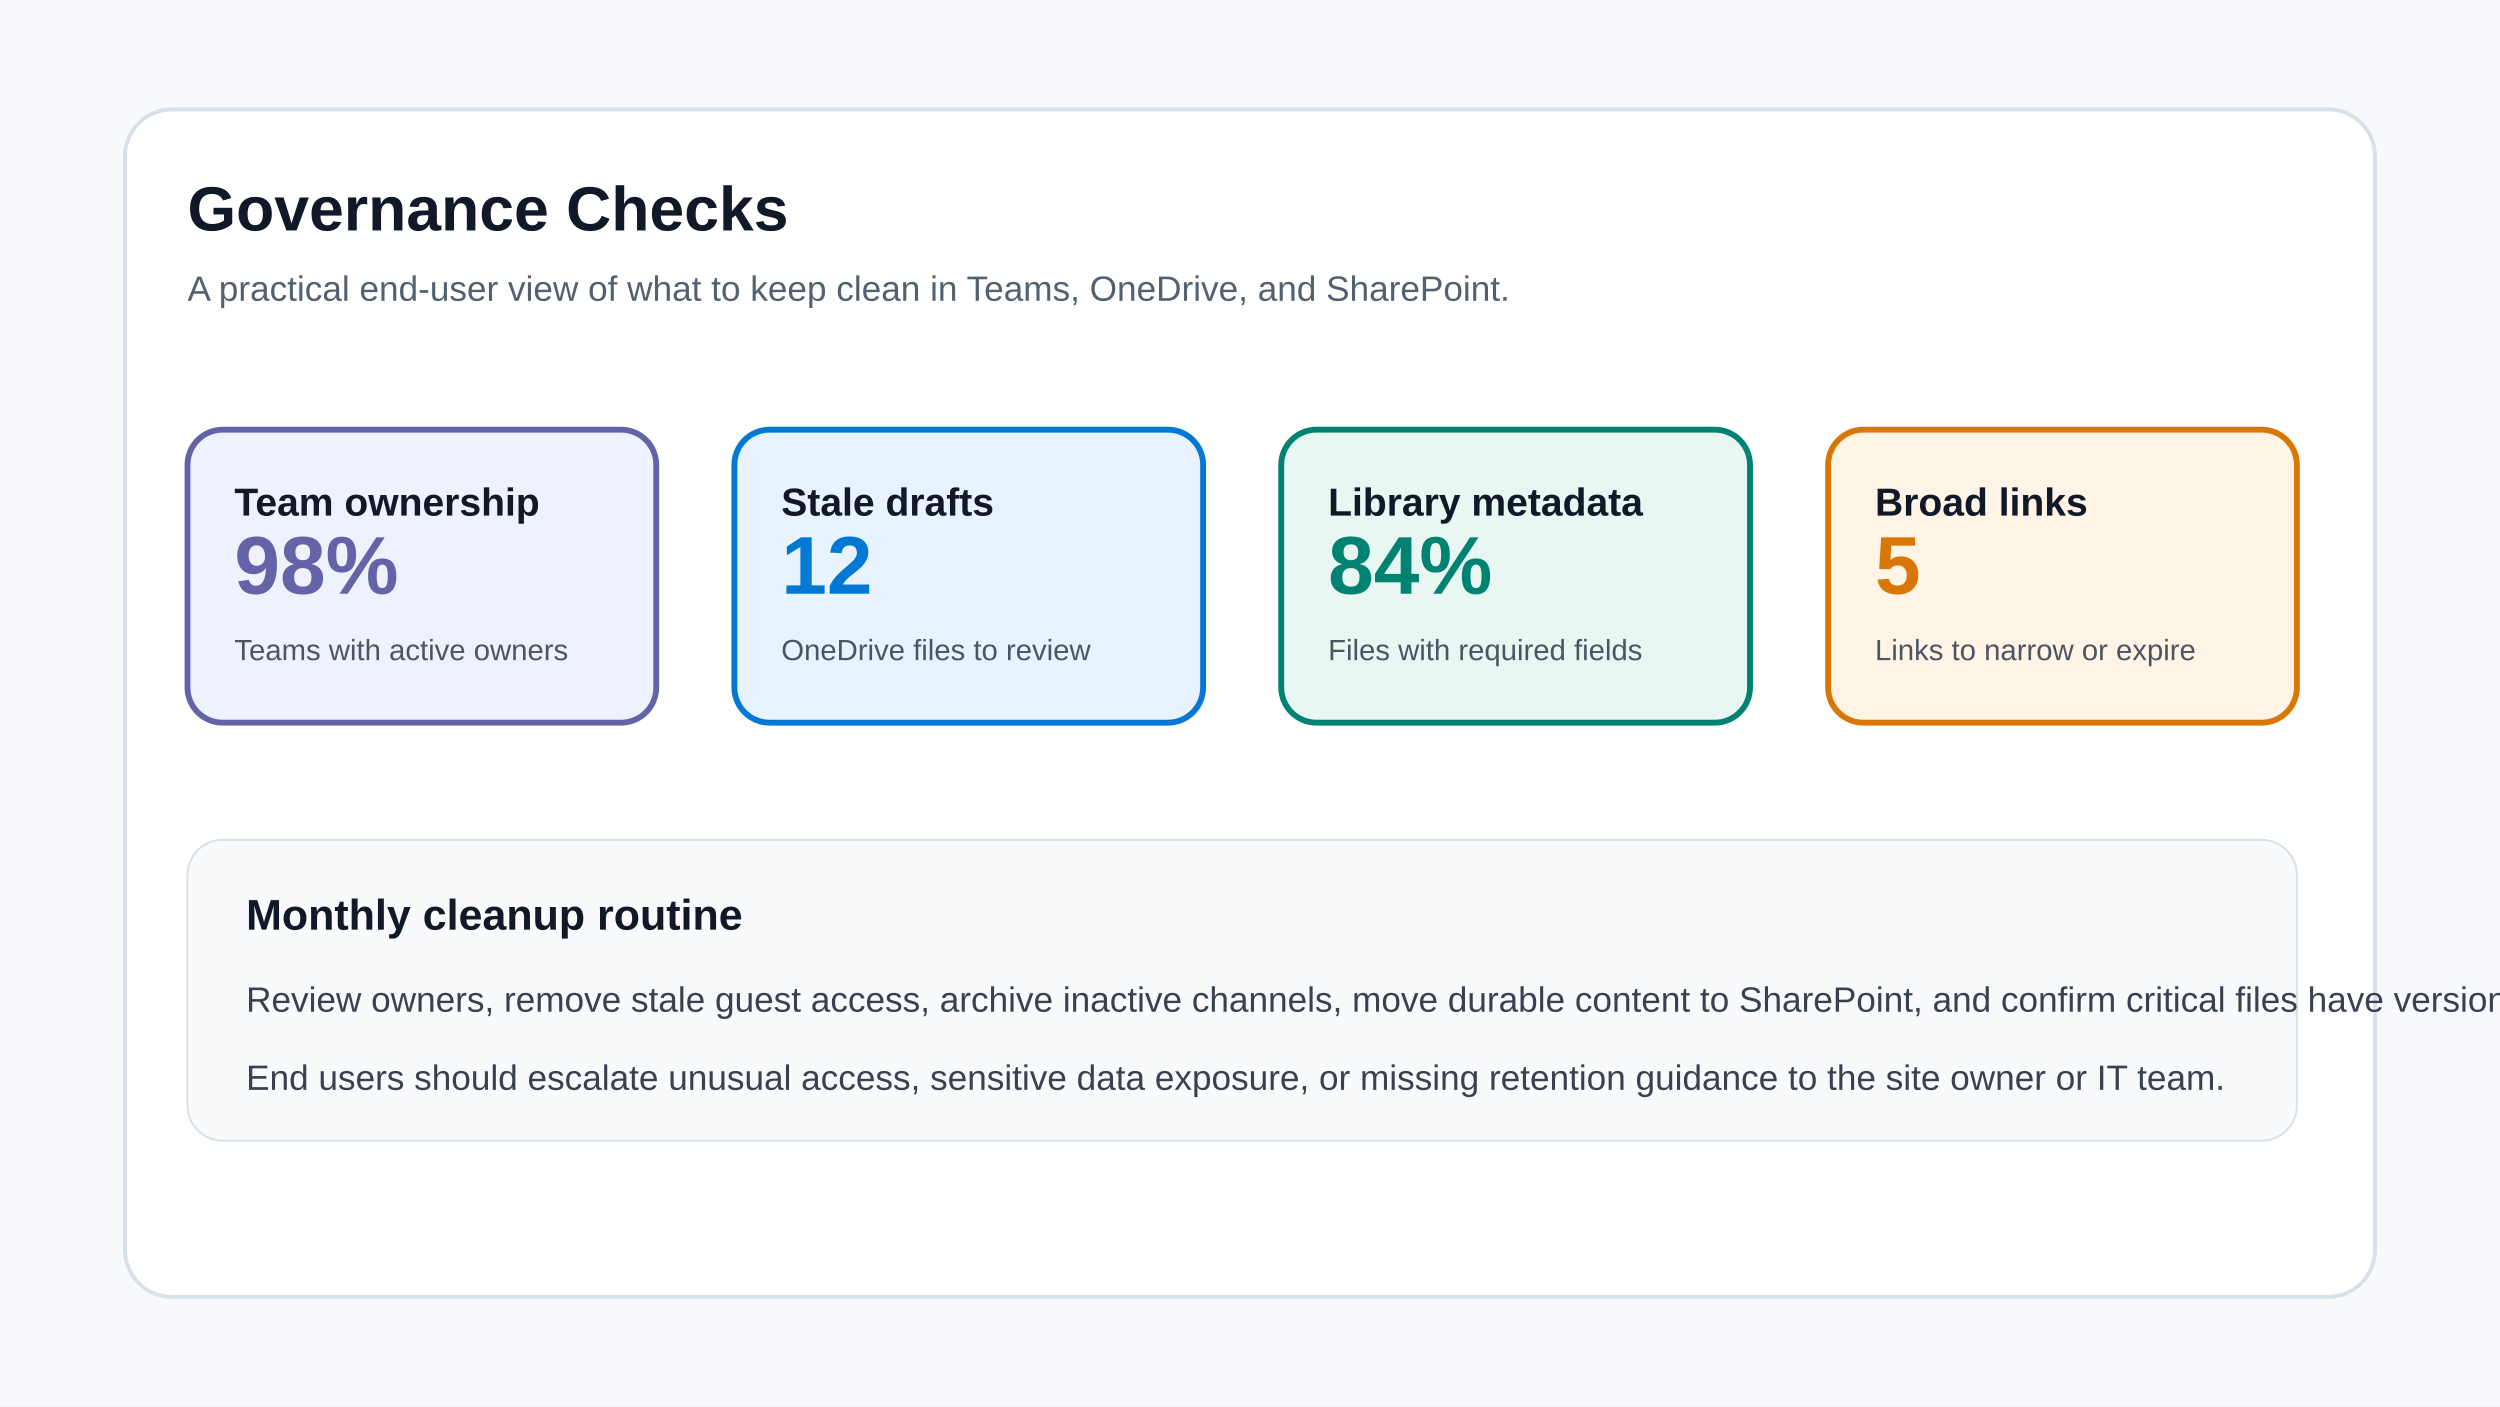
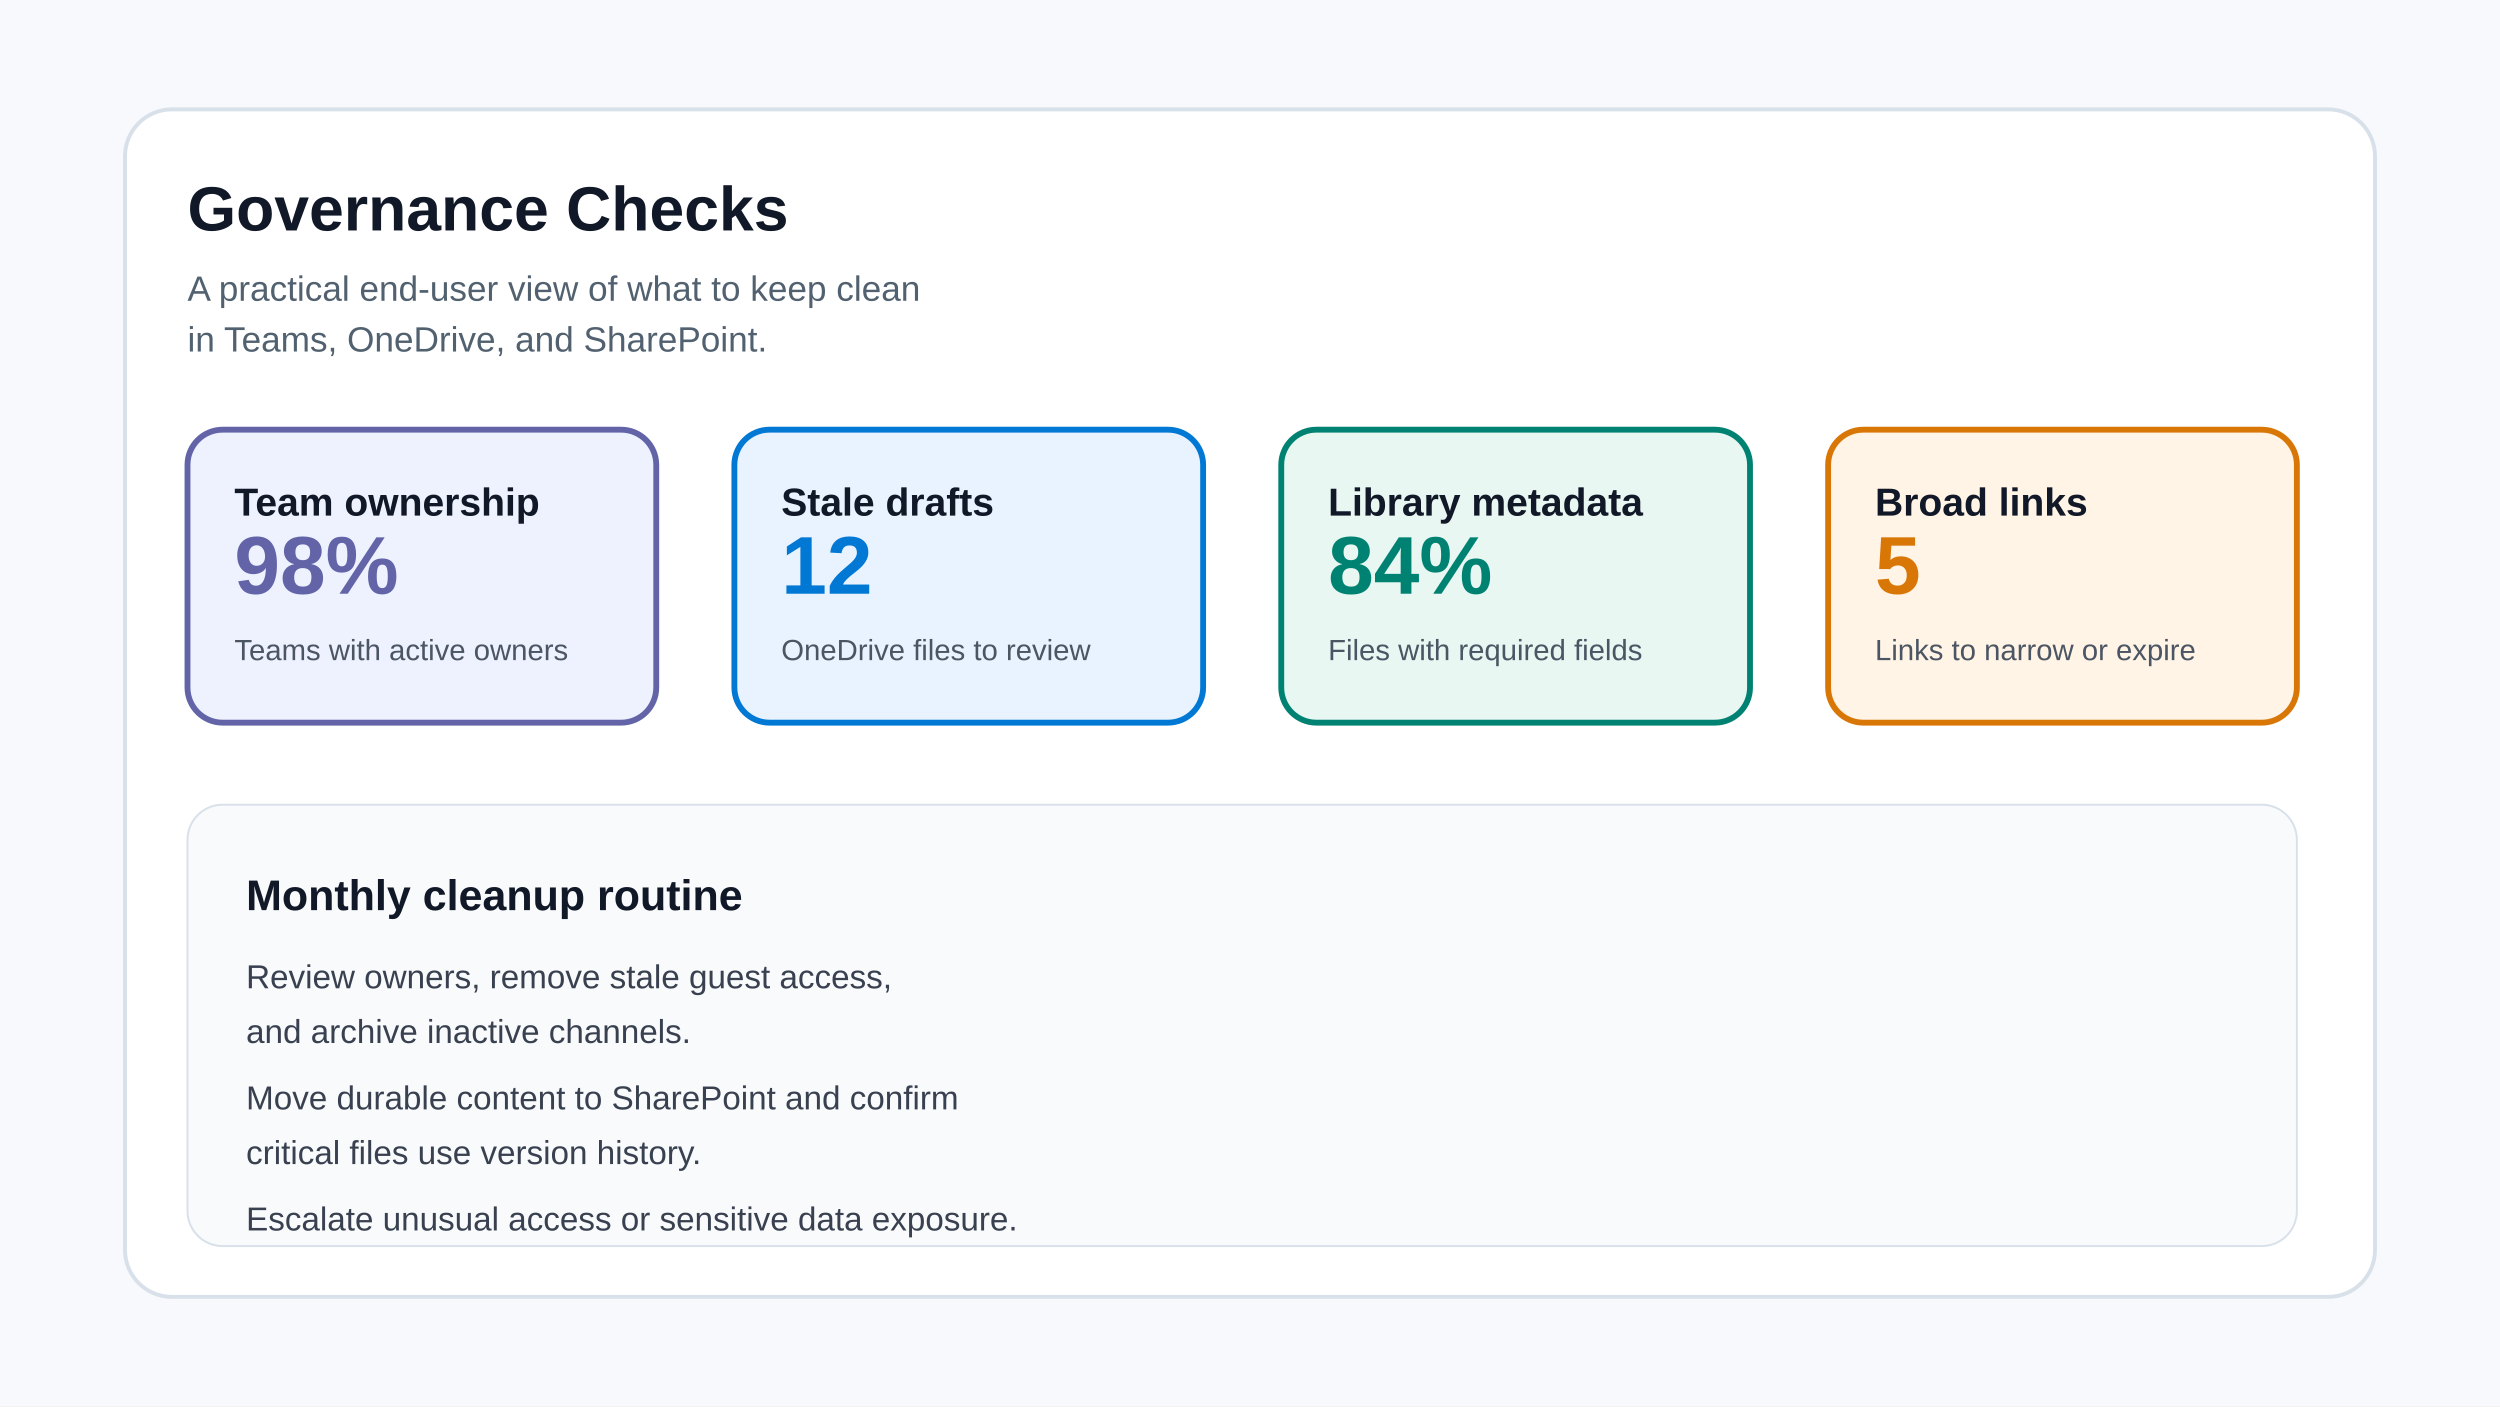
<svg xmlns="http://www.w3.org/2000/svg" viewBox="0 0 1280 720" role="img" aria-labelledby="title desc">
  <rect width="1280" height="720" fill="#f7f9fc" />
  <rect x="64" y="56" width="1152" height="608" rx="24" fill="#fff" stroke="#d8e0ea" stroke-width="2" />
  <text x="96" y="118" font-family="Segoe UI, Arial, sans-serif" font-size="32" font-weight="800" fill="#111827">Governance Checks</text>
-   <text x="96" y="154" font-family="Segoe UI, Arial, sans-serif" font-size="18" fill="#52616f">A practical end-user view of what to keep clean in Teams, OneDrive, and SharePoint.</text>
+   <text x="96" y="154" font-family="Segoe UI, Arial, sans-serif" font-size="18" fill="#52616f">A practical end-user view of what to keep clean</text>
+   <text x="96" y="180" font-family="Segoe UI, Arial, sans-serif" font-size="18" fill="#52616f">in Teams, OneDrive, and SharePoint.</text>
  <g font-family="Segoe UI, Arial, sans-serif">
    <g transform="translate(96 220)">
      <rect width="240" height="150" rx="18" fill="#eef2ff" stroke="#6264a7" stroke-width="3" />
      <text x="24" y="44" font-size="20" font-weight="800" fill="#111827">Team ownership</text>
      <text x="24" y="84" font-size="42" font-weight="800" fill="#6264a7">98%</text>
      <text x="24" y="118" font-size="15" fill="#4b5563">Teams with active owners</text>
    </g>
    <g transform="translate(376 220)">
      <rect width="240" height="150" rx="18" fill="#e8f3ff" stroke="#0078d4" stroke-width="3" />
      <text x="24" y="44" font-size="20" font-weight="800" fill="#111827">Stale drafts</text>
      <text x="24" y="84" font-size="42" font-weight="800" fill="#0078d4">12</text>
      <text x="24" y="118" font-size="15" fill="#4b5563">OneDrive files to review</text>
    </g>
    <g transform="translate(656 220)">
      <rect width="240" height="150" rx="18" fill="#e8f7f2" stroke="#008272" stroke-width="3" />
      <text x="24" y="44" font-size="20" font-weight="800" fill="#111827">Library metadata</text>
      <text x="24" y="84" font-size="42" font-weight="800" fill="#008272">84%</text>
      <text x="24" y="118" font-size="15" fill="#4b5563">Files with required fields</text>
    </g>
    <g transform="translate(936 220)">
      <rect width="240" height="150" rx="18" fill="#fff4e5" stroke="#d97706" stroke-width="3" />
      <text x="24" y="44" font-size="20" font-weight="800" fill="#111827">Broad links</text>
      <text x="24" y="84" font-size="42" font-weight="800" fill="#d97706">5</text>
      <text x="24" y="118" font-size="15" fill="#4b5563">Links to narrow or expire</text>
    </g>
  </g>
-   <rect x="96" y="430" width="1080" height="154" rx="18" fill="#f8fafc" stroke="#d8e0ea" />
-   <text x="126" y="476" font-family="Segoe UI, Arial, sans-serif" font-size="22" font-weight="800" fill="#111827">Monthly cleanup routine</text>
-   <text x="126" y="518" font-family="Segoe UI, Arial, sans-serif" font-size="18" fill="#394150">Review owners, remove stale guest access, archive inactive channels, move durable content to SharePoint, and confirm critical files have version history.</text>
-   <text x="126" y="558" font-family="Segoe UI, Arial, sans-serif" font-size="18" fill="#394150">End users should escalate unusual access, sensitive data exposure, or missing retention guidance to the site owner or IT team.</text>
+   <rect x="96" y="412" width="1080" height="226" rx="18" fill="#f8fafc" stroke="#d8e0ea" />
+   <text x="126" y="466" font-family="Segoe UI, Arial, sans-serif" font-size="22" font-weight="800" fill="#111827">Monthly cleanup routine</text>
+   <text x="126" y="506" font-family="Segoe UI, Arial, sans-serif" font-size="17" fill="#394150">Review owners, remove stale guest access,</text>
+   <text x="126" y="534" font-family="Segoe UI, Arial, sans-serif" font-size="17" fill="#394150">and archive inactive channels.</text>
+   <text x="126" y="568" font-family="Segoe UI, Arial, sans-serif" font-size="17" fill="#394150">Move durable content to SharePoint and confirm</text>
+   <text x="126" y="596" font-family="Segoe UI, Arial, sans-serif" font-size="17" fill="#394150">critical files use version history.</text>
+   <text x="126" y="630" font-family="Segoe UI, Arial, sans-serif" font-size="17" fill="#394150">Escalate unusual access or sensitive data exposure.</text>
</svg>
